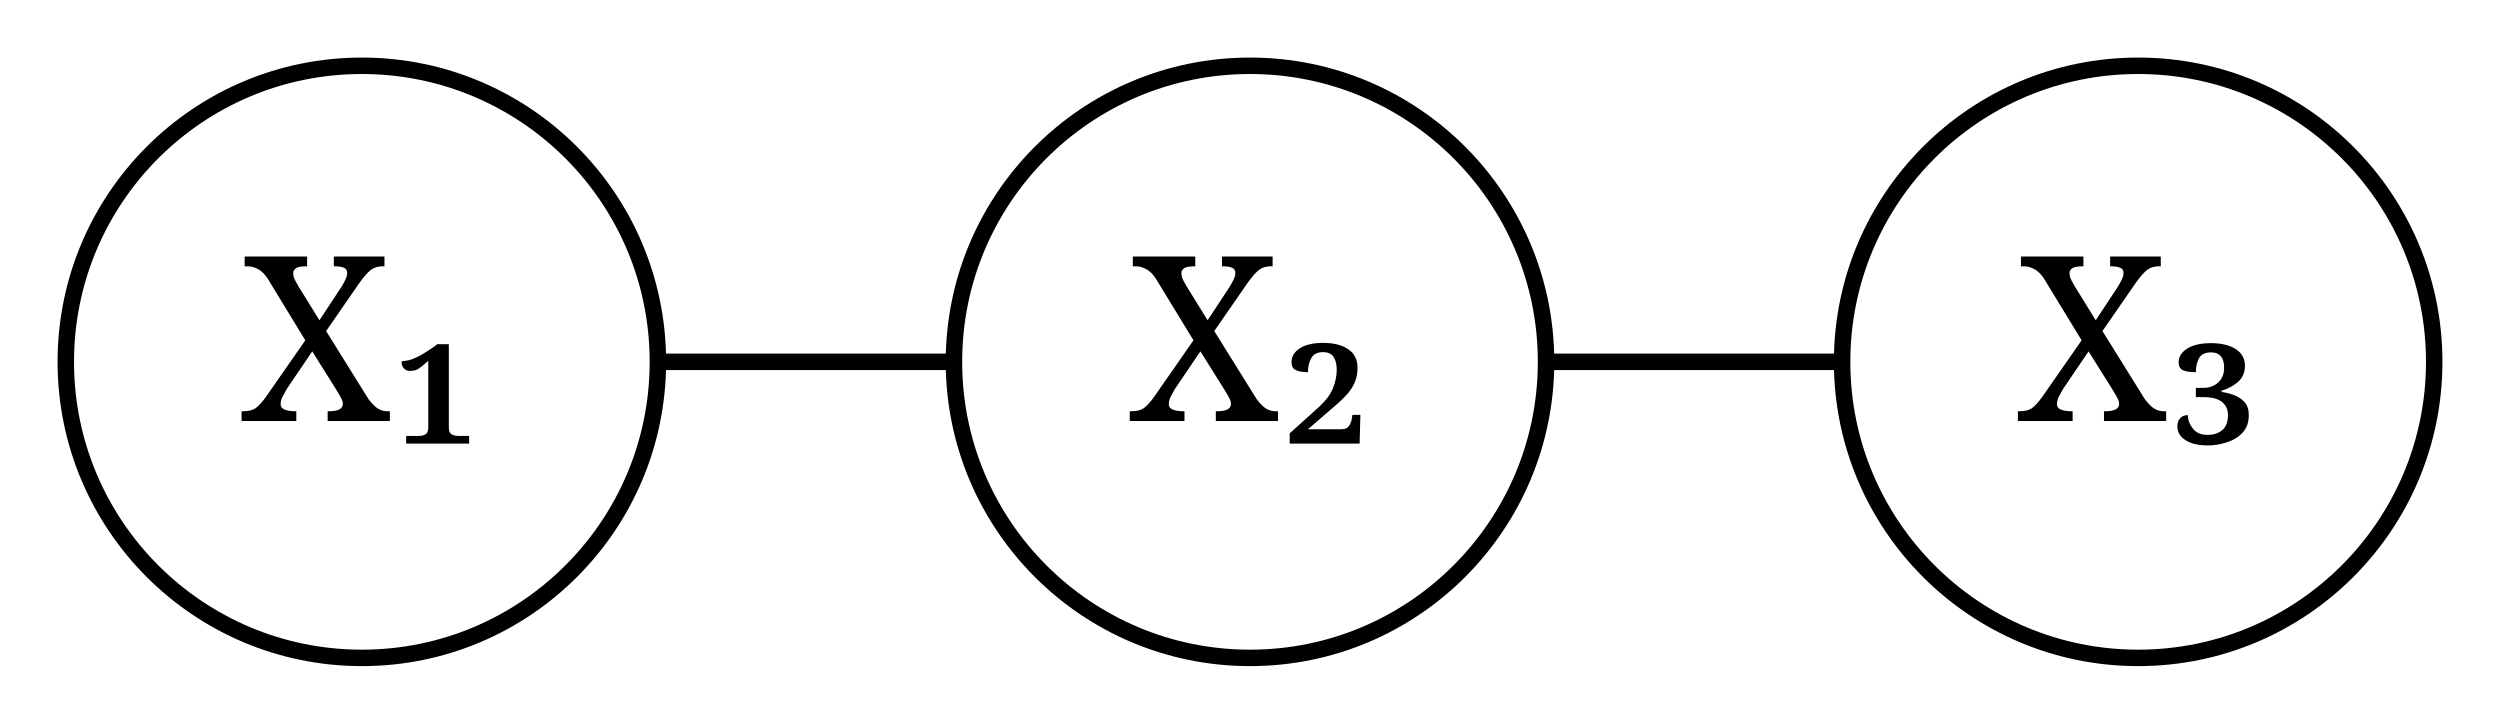
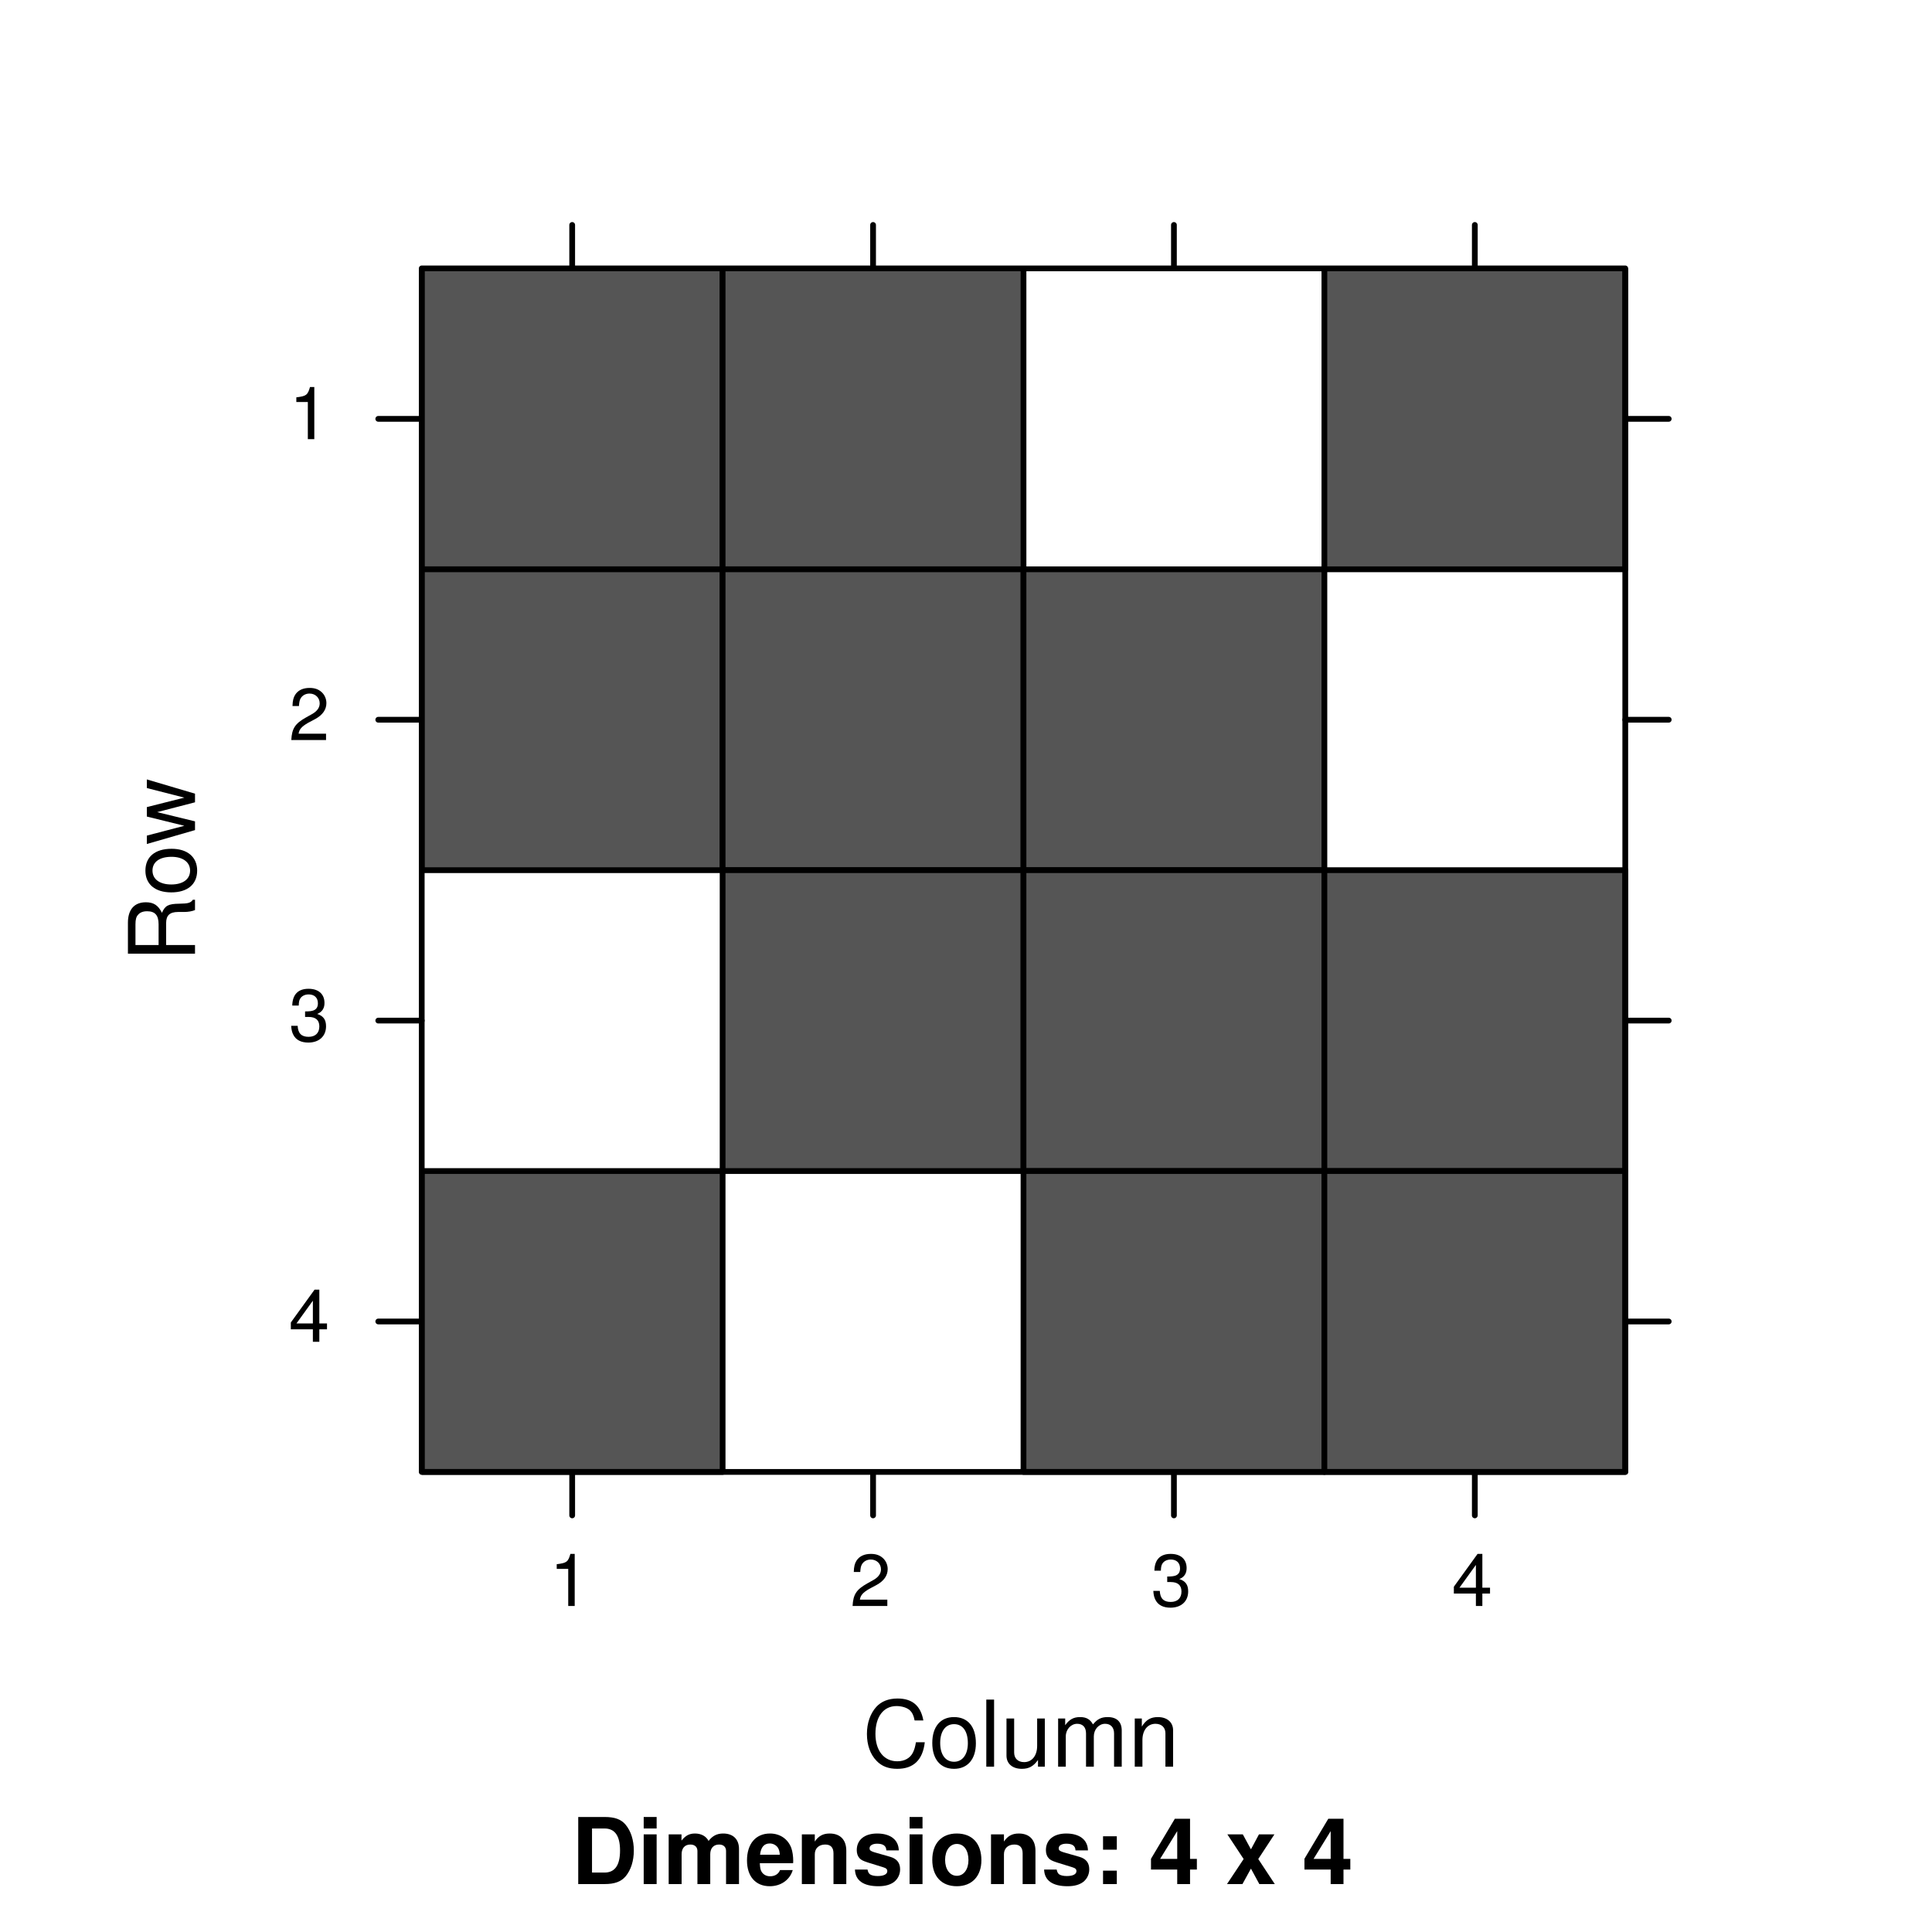
- <svg xmlns="http://www.w3.org/2000/svg" width="152pt" height="44pt" viewBox="0.00 0.00 152.00 44.00">
-   <g id="graph1" class="graph" transform="scale(1 1) rotate(0) translate(4 40)">
-     <polygon fill="white" stroke="white" points="-4,5 -4,-40 149,-40 149,5 -4,5" />
-     <g id="node1" class="node">
-       <ellipse fill="none" stroke="black" cx="18" cy="-18" rx="18" ry="18" />
-       <text text-anchor="middle" x="18" y="-14.4" font-family="Times Roman,serif" font-size="14.00">X₁</text>
+ <svg xmlns="http://www.w3.org/2000/svg" xmlns:xlink="http://www.w3.org/1999/xlink" width="252pt" height="252pt" viewBox="0 0 252 252" version="1.1">
+   <defs>
+     <g>
+       <symbol overflow="visible" id="glyph0-0">
+         <path style="stroke:none;" d="M 0.922 0 L 4.344 0 C 5.672 0 6.516 -0.312 7.109 -1.016 C 7.797 -1.844 8.172 -3.031 8.172 -4.375 C 8.172 -5.719 7.797 -6.906 7.109 -7.734 C 6.516 -8.453 5.688 -8.75 4.344 -8.75 L 0.922 -8.75 Z M 2.719 -1.5 L 2.719 -7.25 L 4.344 -7.25 C 5.703 -7.25 6.375 -6.297 6.375 -4.375 C 6.375 -2.453 5.703 -1.5 4.344 -1.5 Z M 2.719 -1.5 " />
+       </symbol>
+       <symbol overflow="visible" id="glyph0-1">
+         <path style="stroke:none;" d="M 2.484 -6.484 L 0.797 -6.484 L 0.797 0 L 2.484 0 Z M 2.484 -8.75 L 0.797 -8.75 L 0.797 -7.25 L 2.484 -7.25 Z M 2.484 -8.75 " />
+       </symbol>
+       <symbol overflow="visible" id="glyph0-2">
+         <path style="stroke:none;" d="M 0.719 -6.484 L 0.719 0 L 2.406 0 L 2.406 -3.891 C 2.406 -4.688 2.828 -5.156 3.547 -5.156 C 4.109 -5.156 4.469 -4.844 4.469 -4.312 L 4.469 0 L 6.141 0 L 6.141 -3.891 C 6.141 -4.688 6.578 -5.156 7.297 -5.156 C 7.859 -5.156 8.203 -4.844 8.203 -4.312 L 8.203 0 L 9.891 0 L 9.891 -4.578 C 9.891 -5.844 9.125 -6.594 7.828 -6.594 C 7.016 -6.594 6.438 -6.297 5.922 -5.625 C 5.609 -6.234 4.969 -6.594 4.156 -6.594 C 3.422 -6.594 2.938 -6.344 2.391 -5.672 L 2.391 -6.484 Z M 0.719 -6.484 " />
+       </symbol>
+       <symbol overflow="visible" id="glyph0-3">
+         <path style="stroke:none;" d="M 6.281 -2.719 C 6.297 -2.859 6.297 -2.922 6.297 -3 C 6.297 -3.641 6.203 -4.25 6.047 -4.703 C 5.609 -5.875 4.578 -6.594 3.266 -6.594 C 1.406 -6.594 0.266 -5.25 0.266 -3.078 C 0.266 -1 1.391 0.281 3.234 0.281 C 4.688 0.281 5.859 -0.547 6.234 -1.828 L 4.578 -1.828 C 4.375 -1.312 3.906 -1.016 3.281 -1.016 C 2.812 -1.016 2.422 -1.219 2.188 -1.578 C 2.031 -1.812 1.969 -2.094 1.938 -2.719 Z M 1.969 -3.828 C 2.078 -4.812 2.5 -5.297 3.234 -5.297 C 3.656 -5.297 4.047 -5.094 4.281 -4.766 C 4.438 -4.531 4.516 -4.266 4.547 -3.828 Z M 1.969 -3.828 " />
+       </symbol>
+       <symbol overflow="visible" id="glyph0-4">
+         <path style="stroke:none;" d="M 0.75 -6.484 L 0.75 0 L 2.438 0 L 2.438 -3.891 C 2.438 -4.656 2.969 -5.156 3.797 -5.156 C 4.516 -5.156 4.875 -4.766 4.875 -4 L 4.875 0 L 6.547 0 L 6.547 -4.344 C 6.547 -5.766 5.766 -6.594 4.375 -6.594 C 3.5 -6.594 2.922 -6.266 2.438 -5.547 L 2.438 -6.484 Z M 0.75 -6.484 " />
+       </symbol>
+       <symbol overflow="visible" id="glyph0-5">
+         <path style="stroke:none;" d="M 6.062 -4.391 C 6.031 -5.766 4.984 -6.594 3.234 -6.594 C 1.594 -6.594 0.578 -5.766 0.578 -4.422 C 0.578 -4 0.703 -3.625 0.938 -3.375 C 1.156 -3.141 1.375 -3.031 1.984 -2.828 L 4 -2.203 C 4.422 -2.078 4.562 -1.938 4.562 -1.688 C 4.562 -1.281 4.094 -1.047 3.312 -1.047 C 2.875 -1.047 2.531 -1.125 2.312 -1.266 C 2.141 -1.406 2.062 -1.531 1.984 -1.891 L 0.344 -1.891 C 0.391 -0.469 1.438 0.281 3.406 0.281 C 4.312 0.281 4.984 0.078 5.469 -0.297 C 5.953 -0.688 6.234 -1.281 6.234 -1.922 C 6.234 -2.766 5.812 -3.297 4.969 -3.547 L 2.844 -4.156 C 2.375 -4.312 2.25 -4.406 2.25 -4.672 C 2.25 -5.031 2.641 -5.266 3.234 -5.266 C 4.031 -5.266 4.422 -4.984 4.438 -4.391 Z M 6.062 -4.391 " />
+       </symbol>
+       <symbol overflow="visible" id="glyph0-6">
+         <path style="stroke:none;" d="M 3.609 -6.594 C 1.625 -6.594 0.422 -5.281 0.422 -3.156 C 0.422 -1.016 1.625 0.281 3.625 0.281 C 5.594 0.281 6.828 -1.031 6.828 -3.109 C 6.828 -5.297 5.641 -6.594 3.609 -6.594 Z M 3.625 -5.234 C 4.547 -5.234 5.141 -4.406 5.141 -3.125 C 5.141 -1.922 4.531 -1.078 3.625 -1.078 C 2.719 -1.078 2.094 -1.922 2.094 -3.156 C 2.094 -4.391 2.719 -5.234 3.625 -5.234 Z M 3.625 -5.234 " />
+       </symbol>
+       <symbol overflow="visible" id="glyph0-7">
+         <path style="stroke:none;" d="M 3.156 -1.75 L 1.359 -1.75 L 1.359 0 L 3.156 0 Z M 3.156 -6.234 L 1.359 -6.234 L 1.359 -4.484 L 3.156 -4.484 Z M 3.156 -6.234 " />
+       </symbol>
+       <symbol overflow="visible" id="glyph0-8">
+         <path style="stroke:none;" d="" />
+       </symbol>
+       <symbol overflow="visible" id="glyph0-9">
+         <path style="stroke:none;" d="M 6.266 -3.281 L 5.375 -3.281 L 5.375 -8.516 L 3.391 -8.516 L 0.281 -3.297 L 0.281 -1.891 L 3.703 -1.891 L 3.703 0 L 5.375 0 L 5.375 -1.891 L 6.266 -1.891 Z M 3.703 -3.281 L 1.469 -3.281 L 3.703 -6.906 Z M 3.703 -3.281 " />
+       </symbol>
+       <symbol overflow="visible" id="glyph0-10">
+         <path style="stroke:none;" d="M 4.266 -3.266 L 6.375 -6.484 L 4.359 -6.484 L 3.312 -4.531 L 2.25 -6.484 L 0.234 -6.484 L 2.359 -3.266 L 0.188 0 L 2.203 0 L 3.312 -2.016 L 4.406 0 L 6.422 0 Z M 4.266 -3.266 " />
+       </symbol>
+       <symbol overflow="visible" id="glyph1-0">
+         <path style="stroke:none;" d="M 7.938 -6.031 C 7.594 -7.953 6.484 -8.891 4.578 -8.891 C 3.391 -8.891 2.453 -8.516 1.797 -7.797 C 1.016 -6.938 0.578 -5.688 0.578 -4.266 C 0.578 -2.828 1.016 -1.594 1.844 -0.75 C 2.516 -0.047 3.391 0.281 4.531 0.281 C 6.656 0.281 7.859 -0.875 8.125 -3.188 L 6.969 -3.188 C 6.875 -2.594 6.75 -2.188 6.578 -1.844 C 6.219 -1.109 5.469 -0.703 4.531 -0.703 C 2.797 -0.703 1.688 -2.094 1.688 -4.281 C 1.688 -6.531 2.75 -7.906 4.438 -7.906 C 5.141 -7.906 5.812 -7.688 6.172 -7.359 C 6.484 -7.062 6.672 -6.688 6.797 -6.031 Z M 7.938 -6.031 " />
+       </symbol>
+       <symbol overflow="visible" id="glyph1-1">
+         <path style="stroke:none;" d="M 3.266 -6.469 C 1.5 -6.469 0.438 -5.203 0.438 -3.094 C 0.438 -0.984 1.484 0.281 3.281 0.281 C 5.047 0.281 6.125 -0.984 6.125 -3.047 C 6.125 -5.219 5.078 -6.469 3.266 -6.469 Z M 3.281 -5.547 C 4.406 -5.547 5.078 -4.625 5.078 -3.062 C 5.078 -1.578 4.375 -0.641 3.281 -0.641 C 2.156 -0.641 1.469 -1.578 1.469 -3.094 C 1.469 -4.609 2.156 -5.547 3.281 -5.547 Z M 3.281 -5.547 " />
+       </symbol>
+       <symbol overflow="visible" id="glyph1-2">
+         <path style="stroke:none;" d="M 1.828 -8.75 L 0.812 -8.75 L 0.812 0 L 1.828 0 Z M 1.828 -8.75 " />
+       </symbol>
+       <symbol overflow="visible" id="glyph1-3">
+         <path style="stroke:none;" d="M 5.781 0 L 5.781 -6.281 L 4.781 -6.281 L 4.781 -2.719 C 4.781 -1.438 4.109 -0.594 3.078 -0.594 C 2.281 -0.594 1.781 -1.078 1.781 -1.844 L 1.781 -6.281 L 0.781 -6.281 L 0.781 -1.438 C 0.781 -0.391 1.562 0.281 2.781 0.281 C 3.703 0.281 4.297 -0.047 4.891 -0.875 L 4.891 0 Z M 5.781 0 " />
+       </symbol>
+       <symbol overflow="visible" id="glyph1-4">
+         <path style="stroke:none;" d="M 0.844 -6.281 L 0.844 0 L 1.844 0 L 1.844 -3.953 C 1.844 -4.859 2.516 -5.594 3.328 -5.594 C 4.062 -5.594 4.484 -5.141 4.484 -4.328 L 4.484 0 L 5.5 0 L 5.5 -3.953 C 5.5 -4.859 6.156 -5.594 6.969 -5.594 C 7.703 -5.594 8.141 -5.125 8.141 -4.328 L 8.141 0 L 9.141 0 L 9.141 -4.719 C 9.141 -5.844 8.5 -6.469 7.312 -6.469 C 6.484 -6.469 5.969 -6.219 5.391 -5.516 C 5.016 -6.188 4.516 -6.469 3.703 -6.469 C 2.859 -6.469 2.297 -6.156 1.766 -5.406 L 1.766 -6.281 Z M 0.844 -6.281 " />
+       </symbol>
+       <symbol overflow="visible" id="glyph1-5">
+         <path style="stroke:none;" d="M 0.844 -6.281 L 0.844 0 L 1.844 0 L 1.844 -3.469 C 1.844 -4.75 2.516 -5.594 3.547 -5.594 C 4.344 -5.594 4.844 -5.109 4.844 -4.359 L 4.844 0 L 5.844 0 L 5.844 -4.75 C 5.844 -5.797 5.062 -6.469 3.859 -6.469 C 2.922 -6.469 2.312 -6.109 1.766 -5.234 L 1.766 -6.281 Z M 0.844 -6.281 " />
+       </symbol>
+       <symbol overflow="visible" id="glyph2-0">
+         <path style="stroke:none;" d="M -3.766 -2.234 L -3.766 -5.109 C -3.766 -6.109 -3.281 -6.547 -2.203 -6.547 L -1.422 -6.547 C -0.891 -6.547 -0.359 -6.641 0 -6.797 L 0 -8.141 L -0.281 -8.141 C -0.562 -7.734 -0.875 -7.641 -2.047 -7.625 C -3.484 -7.609 -3.906 -7.375 -4.312 -6.438 C -4.797 -7.422 -5.406 -7.812 -6.406 -7.812 C -7.922 -7.812 -8.75 -6.859 -8.75 -5.141 L -8.75 -1.109 L 0 -1.109 L 0 -2.234 Z M -4.75 -2.234 L -7.766 -2.234 L -7.766 -4.938 C -7.766 -5.562 -7.672 -5.922 -7.422 -6.188 C -7.172 -6.484 -6.781 -6.641 -6.25 -6.641 C -5.219 -6.641 -4.75 -6.125 -4.75 -4.938 Z M -4.75 -2.234 " />
+       </symbol>
+       <symbol overflow="visible" id="glyph2-1">
+         <path style="stroke:none;" d="M -6.469 -3.266 C -6.469 -1.5 -5.203 -0.438 -3.094 -0.438 C -0.984 -0.438 0.281 -1.484 0.281 -3.281 C 0.281 -5.047 -0.984 -6.125 -3.047 -6.125 C -5.219 -6.125 -6.469 -5.078 -6.469 -3.266 Z M -5.547 -3.281 C -5.547 -4.406 -4.625 -5.078 -3.062 -5.078 C -1.578 -5.078 -0.641 -4.375 -0.641 -3.281 C -0.641 -2.156 -1.578 -1.469 -3.094 -1.469 C -4.609 -1.469 -5.547 -2.156 -5.547 -3.281 Z M -5.547 -3.281 " />
+       </symbol>
+       <symbol overflow="visible" id="glyph2-2">
+         <path style="stroke:none;" d="M 0 -6.641 L -6.281 -8.5 L -6.281 -7.375 L -1.391 -6.125 L -6.281 -4.891 L -6.281 -3.656 L -1.391 -2.453 L -6.281 -1.172 L -6.281 -0.078 L 0 -1.891 L 0 -3.031 L -4.938 -4.234 L 0 -5.516 Z M 0 -6.641 " />
+       </symbol>
+       <symbol overflow="visible" id="glyph3-0">
+         <path style="stroke:none;" d="M 2.484 -4.844 L 2.484 0 L 3.328 0 L 3.328 -6.797 L 2.766 -6.797 C 2.469 -5.75 2.281 -5.609 0.984 -5.453 L 0.984 -4.844 Z M 2.484 -4.844 " />
+       </symbol>
+       <symbol overflow="visible" id="glyph3-1">
+         <path style="stroke:none;" d="M 4.859 -0.828 L 1.281 -0.828 C 1.359 -1.391 1.672 -1.75 2.5 -2.234 L 3.469 -2.75 C 4.406 -3.266 4.906 -3.969 4.906 -4.812 C 4.906 -5.375 4.672 -5.906 4.266 -6.266 C 3.859 -6.625 3.375 -6.797 2.719 -6.797 C 1.859 -6.797 1.219 -6.5 0.844 -5.922 C 0.609 -5.562 0.5 -5.125 0.484 -4.438 L 1.328 -4.438 C 1.359 -4.906 1.406 -5.188 1.531 -5.406 C 1.75 -5.812 2.188 -6.062 2.703 -6.062 C 3.469 -6.062 4.031 -5.516 4.031 -4.781 C 4.031 -4.25 3.719 -3.797 3.125 -3.438 L 2.234 -2.938 C 0.812 -2.141 0.406 -1.5 0.328 0 L 4.859 0 Z M 4.859 -0.828 " />
+       </symbol>
+       <symbol overflow="visible" id="glyph3-2">
+         <path style="stroke:none;" d="M 2.125 -3.125 L 2.578 -3.125 C 3.516 -3.125 3.984 -2.703 3.984 -1.891 C 3.984 -1.031 3.469 -0.531 2.578 -0.531 C 1.656 -0.531 1.203 -0.984 1.156 -1.969 L 0.312 -1.969 C 0.344 -1.422 0.438 -1.078 0.609 -0.766 C 0.953 -0.109 1.625 0.219 2.547 0.219 C 3.953 0.219 4.859 -0.609 4.859 -1.906 C 4.859 -2.766 4.516 -3.25 3.703 -3.516 C 4.344 -3.766 4.656 -4.25 4.656 -4.938 C 4.656 -6.109 3.875 -6.797 2.578 -6.797 C 1.203 -6.797 0.484 -6.047 0.453 -4.609 L 1.297 -4.609 C 1.312 -5.016 1.344 -5.25 1.453 -5.453 C 1.641 -5.828 2.062 -6.062 2.594 -6.062 C 3.344 -6.062 3.797 -5.625 3.797 -4.906 C 3.797 -4.422 3.609 -4.141 3.25 -3.984 C 3.016 -3.891 2.719 -3.844 2.125 -3.844 Z M 2.125 -3.125 " />
+       </symbol>
+       <symbol overflow="visible" id="glyph3-3">
+         <path style="stroke:none;" d="M 3.141 -1.625 L 3.141 0 L 3.984 0 L 3.984 -1.625 L 4.984 -1.625 L 4.984 -2.391 L 3.984 -2.391 L 3.984 -6.797 L 3.359 -6.797 L 0.266 -2.516 L 0.266 -1.625 Z M 3.141 -2.391 L 1 -2.391 L 3.141 -5.359 Z M 3.141 -2.391 " />
+       </symbol>
    </g>
-     <g id="node2" class="node">
-       <ellipse fill="none" stroke="black" cx="72" cy="-18" rx="18" ry="18" />
-       <text text-anchor="middle" x="72" y="-14.4" font-family="Times Roman,serif" font-size="14.00">X₂</text>
+     <clipPath id="clip1">
+       <path d="M 55.008 35.008 L 212.992 35.008 L 212.992 192.992 L 55.008 192.992 Z M 55.008 35.008 " />
+     </clipPath>
+   </defs>
+   <g id="surface2">
+     <rect x="0" y="0" width="252" height="252" style="fill:rgb(100%,100%,100%);fill-opacity:1;stroke:none;" />
+     <g style="fill:rgb(0%,0%,0%);fill-opacity:1;">
+       <use xlink:href="#glyph0-0" x="74.5" y="245.748" />
+       <use xlink:href="#glyph0-1" x="83.164" y="245.748" />
+       <use xlink:href="#glyph0-2" x="86.5" y="245.748" />
+       <use xlink:href="#glyph0-3" x="97.168" y="245.748" />
+       <use xlink:href="#glyph0-4" x="103.84" y="245.748" />
+       <use xlink:href="#glyph0-5" x="111.172" y="245.748" />
+       <use xlink:href="#glyph0-1" x="117.844" y="245.748" />
+       <use xlink:href="#glyph0-6" x="121.18" y="245.748" />
+       <use xlink:href="#glyph0-4" x="128.512" y="245.748" />
+       <use xlink:href="#glyph0-5" x="135.844" y="245.748" />
+       <use xlink:href="#glyph0-7" x="142.516" y="245.748" />
+       <use xlink:href="#glyph0-8" x="146.512" y="245.748" />
+       <use xlink:href="#glyph0-9" x="149.848" y="245.748" />
+       <use xlink:href="#glyph0-8" x="156.52" y="245.748" />
+       <use xlink:href="#glyph0-10" x="159.855" y="245.748" />
+       <use xlink:href="#glyph0-8" x="166.527" y="245.748" />
+       <use xlink:href="#glyph0-9" x="169.863" y="245.748" />
    </g>
-     <g id="edge3" class="edge">
-       <path fill="none" stroke="black" d="M36.141,-18C42.024,-18 47.907,-18 53.79,-18" />
+     <g style="fill:rgb(0%,0%,0%);fill-opacity:1;">
+       <use xlink:href="#glyph1-0" x="112.5" y="230.436" />
+       <use xlink:href="#glyph1-1" x="121.164" y="230.436" />
+       <use xlink:href="#glyph1-2" x="127.836" y="230.436" />
+       <use xlink:href="#glyph1-3" x="130.5" y="230.436" />
+       <use xlink:href="#glyph1-4" x="137.172" y="230.436" />
+       <use xlink:href="#glyph1-5" x="147.168" y="230.436" />
    </g>
-     <g id="node3" class="node">
-       <ellipse fill="none" stroke="black" cx="126" cy="-18" rx="18" ry="18" />
-       <text text-anchor="middle" x="126" y="-14.4" font-family="Times Roman,serif" font-size="14.00">X₃</text>
+     <g style="fill:rgb(0%,0%,0%);fill-opacity:1;">
+       <use xlink:href="#glyph2-0" x="25.436" y="125.5" />
+       <use xlink:href="#glyph2-1" x="25.436" y="116.836" />
+       <use xlink:href="#glyph2-2" x="25.436" y="110.164" />
    </g>
-     <g id="edge5" class="edge">
-       <path fill="none" stroke="black" d="M90.141,-18C96.024,-18 101.907,-18 107.79,-18" />
+     <path style="fill:none;stroke-width:0.75;stroke-linecap:round;stroke-linejoin:round;stroke:rgb(0%,0%,0%);stroke-opacity:1;stroke-miterlimit:10;" d="M 74.633 35.008 L 74.633 29.34 " />
+     <path style="fill:none;stroke-width:0.75;stroke-linecap:round;stroke-linejoin:round;stroke:rgb(0%,0%,0%);stroke-opacity:1;stroke-miterlimit:10;" d="M 113.879 35.008 L 113.879 29.34 " />
+     <path style="fill:none;stroke-width:0.75;stroke-linecap:round;stroke-linejoin:round;stroke:rgb(0%,0%,0%);stroke-opacity:1;stroke-miterlimit:10;" d="M 153.121 35.008 L 153.121 29.34 " />
+     <path style="fill:none;stroke-width:0.75;stroke-linecap:round;stroke-linejoin:round;stroke:rgb(0%,0%,0%);stroke-opacity:1;stroke-miterlimit:10;" d="M 192.367 35.008 L 192.367 29.34 " />
+     <path style="fill:none;stroke-width:0.75;stroke-linecap:round;stroke-linejoin:round;stroke:rgb(0%,0%,0%);stroke-opacity:1;stroke-miterlimit:10;" d="M 55.008 54.633 L 49.34 54.633 " />
+     <path style="fill:none;stroke-width:0.75;stroke-linecap:round;stroke-linejoin:round;stroke:rgb(0%,0%,0%);stroke-opacity:1;stroke-miterlimit:10;" d="M 55.008 93.879 L 49.34 93.879 " />
+     <path style="fill:none;stroke-width:0.75;stroke-linecap:round;stroke-linejoin:round;stroke:rgb(0%,0%,0%);stroke-opacity:1;stroke-miterlimit:10;" d="M 55.008 133.121 L 49.34 133.121 " />
+     <path style="fill:none;stroke-width:0.75;stroke-linecap:round;stroke-linejoin:round;stroke:rgb(0%,0%,0%);stroke-opacity:1;stroke-miterlimit:10;" d="M 55.008 172.367 L 49.34 172.367 " />
+     <g style="fill:rgb(0%,0%,0%);fill-opacity:1;">
+       <use xlink:href="#glyph3-0" x="37.668" y="57.28" />
    </g>
+     <g style="fill:rgb(0%,0%,0%);fill-opacity:1;">
+       <use xlink:href="#glyph3-1" x="37.668" y="96.526" />
+     </g>
+     <g style="fill:rgb(0%,0%,0%);fill-opacity:1;">
+       <use xlink:href="#glyph3-2" x="37.668" y="135.769" />
+     </g>
+     <g style="fill:rgb(0%,0%,0%);fill-opacity:1;">
+       <use xlink:href="#glyph3-3" x="37.668" y="175.015" />
+     </g>
+     <path style="fill:none;stroke-width:0.75;stroke-linecap:round;stroke-linejoin:round;stroke:rgb(0%,0%,0%);stroke-opacity:1;stroke-miterlimit:10;" d="M 74.633 191.992 L 74.633 197.66 " />
+     <path style="fill:none;stroke-width:0.75;stroke-linecap:round;stroke-linejoin:round;stroke:rgb(0%,0%,0%);stroke-opacity:1;stroke-miterlimit:10;" d="M 113.879 191.992 L 113.879 197.66 " />
+     <path style="fill:none;stroke-width:0.75;stroke-linecap:round;stroke-linejoin:round;stroke:rgb(0%,0%,0%);stroke-opacity:1;stroke-miterlimit:10;" d="M 153.121 191.992 L 153.121 197.66 " />
+     <path style="fill:none;stroke-width:0.75;stroke-linecap:round;stroke-linejoin:round;stroke:rgb(0%,0%,0%);stroke-opacity:1;stroke-miterlimit:10;" d="M 192.367 191.992 L 192.367 197.66 " />
+     <g style="fill:rgb(0%,0%,0%);fill-opacity:1;">
+       <use xlink:href="#glyph3-0" x="71.633" y="209.479" />
+     </g>
+     <g style="fill:rgb(0%,0%,0%);fill-opacity:1;">
+       <use xlink:href="#glyph3-1" x="110.879" y="209.479" />
+     </g>
+     <g style="fill:rgb(0%,0%,0%);fill-opacity:1;">
+       <use xlink:href="#glyph3-2" x="150.121" y="209.479" />
+     </g>
+     <g style="fill:rgb(0%,0%,0%);fill-opacity:1;">
+       <use xlink:href="#glyph3-3" x="189.367" y="209.479" />
+     </g>
+     <path style="fill:none;stroke-width:0.75;stroke-linecap:round;stroke-linejoin:round;stroke:rgb(0%,0%,0%);stroke-opacity:1;stroke-miterlimit:10;" d="M 211.992 54.633 L 217.66 54.633 " />
+     <path style="fill:none;stroke-width:0.75;stroke-linecap:round;stroke-linejoin:round;stroke:rgb(0%,0%,0%);stroke-opacity:1;stroke-miterlimit:10;" d="M 211.992 93.879 L 217.66 93.879 " />
+     <path style="fill:none;stroke-width:0.75;stroke-linecap:round;stroke-linejoin:round;stroke:rgb(0%,0%,0%);stroke-opacity:1;stroke-miterlimit:10;" d="M 211.992 133.121 L 217.66 133.121 " />
+     <path style="fill:none;stroke-width:0.75;stroke-linecap:round;stroke-linejoin:round;stroke:rgb(0%,0%,0%);stroke-opacity:1;stroke-miterlimit:10;" d="M 211.992 172.367 L 217.66 172.367 " />
+     <g clip-path="url(#clip1)" clip-rule="nonzero">
+       <path style="fill-rule:nonzero;fill:rgb(33.333%,33.333%,33.333%);fill-opacity:1;stroke-width:0.75;stroke-linecap:round;stroke-linejoin:round;stroke:rgb(0%,0%,0%);stroke-opacity:1;stroke-miterlimit:10;" d="M 55.008 35.008 L 94.254 35.008 L 94.254 74.254 L 55.008 74.254 Z M 55.008 35.008 " />
+       <path style="fill-rule:nonzero;fill:rgb(33.333%,33.333%,33.333%);fill-opacity:1;stroke-width:0.75;stroke-linecap:round;stroke-linejoin:round;stroke:rgb(0%,0%,0%);stroke-opacity:1;stroke-miterlimit:10;" d="M 55.008 74.254 L 94.254 74.254 L 94.254 113.5 L 55.008 113.5 Z M 55.008 74.254 " />
+       <path style="fill-rule:nonzero;fill:rgb(33.333%,33.333%,33.333%);fill-opacity:1;stroke-width:0.75;stroke-linecap:round;stroke-linejoin:round;stroke:rgb(0%,0%,0%);stroke-opacity:1;stroke-miterlimit:10;" d="M 55.008 152.746 L 94.254 152.746 L 94.254 191.992 L 55.008 191.992 Z M 55.008 152.746 " />
+       <path style="fill-rule:nonzero;fill:rgb(33.333%,33.333%,33.333%);fill-opacity:1;stroke-width:0.75;stroke-linecap:round;stroke-linejoin:round;stroke:rgb(0%,0%,0%);stroke-opacity:1;stroke-miterlimit:10;" d="M 94.254 35.008 L 133.5 35.008 L 133.5 74.254 L 94.254 74.254 Z M 94.254 35.008 " />
+       <path style="fill-rule:nonzero;fill:rgb(33.333%,33.333%,33.333%);fill-opacity:1;stroke-width:0.75;stroke-linecap:round;stroke-linejoin:round;stroke:rgb(0%,0%,0%);stroke-opacity:1;stroke-miterlimit:10;" d="M 94.254 74.254 L 133.5 74.254 L 133.5 113.5 L 94.254 113.5 Z M 94.254 74.254 " />
+       <path style="fill-rule:nonzero;fill:rgb(33.333%,33.333%,33.333%);fill-opacity:1;stroke-width:0.75;stroke-linecap:round;stroke-linejoin:round;stroke:rgb(0%,0%,0%);stroke-opacity:1;stroke-miterlimit:10;" d="M 94.254 113.5 L 133.5 113.5 L 133.5 152.746 L 94.254 152.746 Z M 94.254 113.5 " />
+       <path style="fill-rule:nonzero;fill:rgb(33.333%,33.333%,33.333%);fill-opacity:1;stroke-width:0.75;stroke-linecap:round;stroke-linejoin:round;stroke:rgb(0%,0%,0%);stroke-opacity:1;stroke-miterlimit:10;" d="M 133.5 74.254 L 172.746 74.254 L 172.746 113.5 L 133.5 113.5 Z M 133.5 74.254 " />
+       <path style="fill-rule:nonzero;fill:rgb(33.333%,33.333%,33.333%);fill-opacity:1;stroke-width:0.75;stroke-linecap:round;stroke-linejoin:round;stroke:rgb(0%,0%,0%);stroke-opacity:1;stroke-miterlimit:10;" d="M 133.5 113.5 L 172.746 113.5 L 172.746 152.746 L 133.5 152.746 Z M 133.5 113.5 " />
+       <path style="fill-rule:nonzero;fill:rgb(33.333%,33.333%,33.333%);fill-opacity:1;stroke-width:0.75;stroke-linecap:round;stroke-linejoin:round;stroke:rgb(0%,0%,0%);stroke-opacity:1;stroke-miterlimit:10;" d="M 133.5 152.746 L 172.746 152.746 L 172.746 191.992 L 133.5 191.992 Z M 133.5 152.746 " />
+       <path style="fill-rule:nonzero;fill:rgb(33.333%,33.333%,33.333%);fill-opacity:1;stroke-width:0.75;stroke-linecap:round;stroke-linejoin:round;stroke:rgb(0%,0%,0%);stroke-opacity:1;stroke-miterlimit:10;" d="M 172.746 35.008 L 211.992 35.008 L 211.992 74.254 L 172.746 74.254 Z M 172.746 35.008 " />
+       <path style="fill-rule:nonzero;fill:rgb(33.333%,33.333%,33.333%);fill-opacity:1;stroke-width:0.75;stroke-linecap:round;stroke-linejoin:round;stroke:rgb(0%,0%,0%);stroke-opacity:1;stroke-miterlimit:10;" d="M 172.746 113.5 L 211.992 113.5 L 211.992 152.746 L 172.746 152.746 Z M 172.746 113.5 " />
+       <path style="fill-rule:nonzero;fill:rgb(33.333%,33.333%,33.333%);fill-opacity:1;stroke-width:0.75;stroke-linecap:round;stroke-linejoin:round;stroke:rgb(0%,0%,0%);stroke-opacity:1;stroke-miterlimit:10;" d="M 172.746 152.746 L 211.992 152.746 L 211.992 191.992 L 172.746 191.992 Z M 172.746 152.746 " />
+     </g>
+     <path style="fill:none;stroke-width:0.75;stroke-linecap:round;stroke-linejoin:round;stroke:rgb(0%,0%,0%);stroke-opacity:1;stroke-miterlimit:10;" d="M 55.008 191.992 L 211.992 191.992 L 211.992 35.008 L 55.008 35.008 Z M 55.008 191.992 " />
  </g>
</svg>
